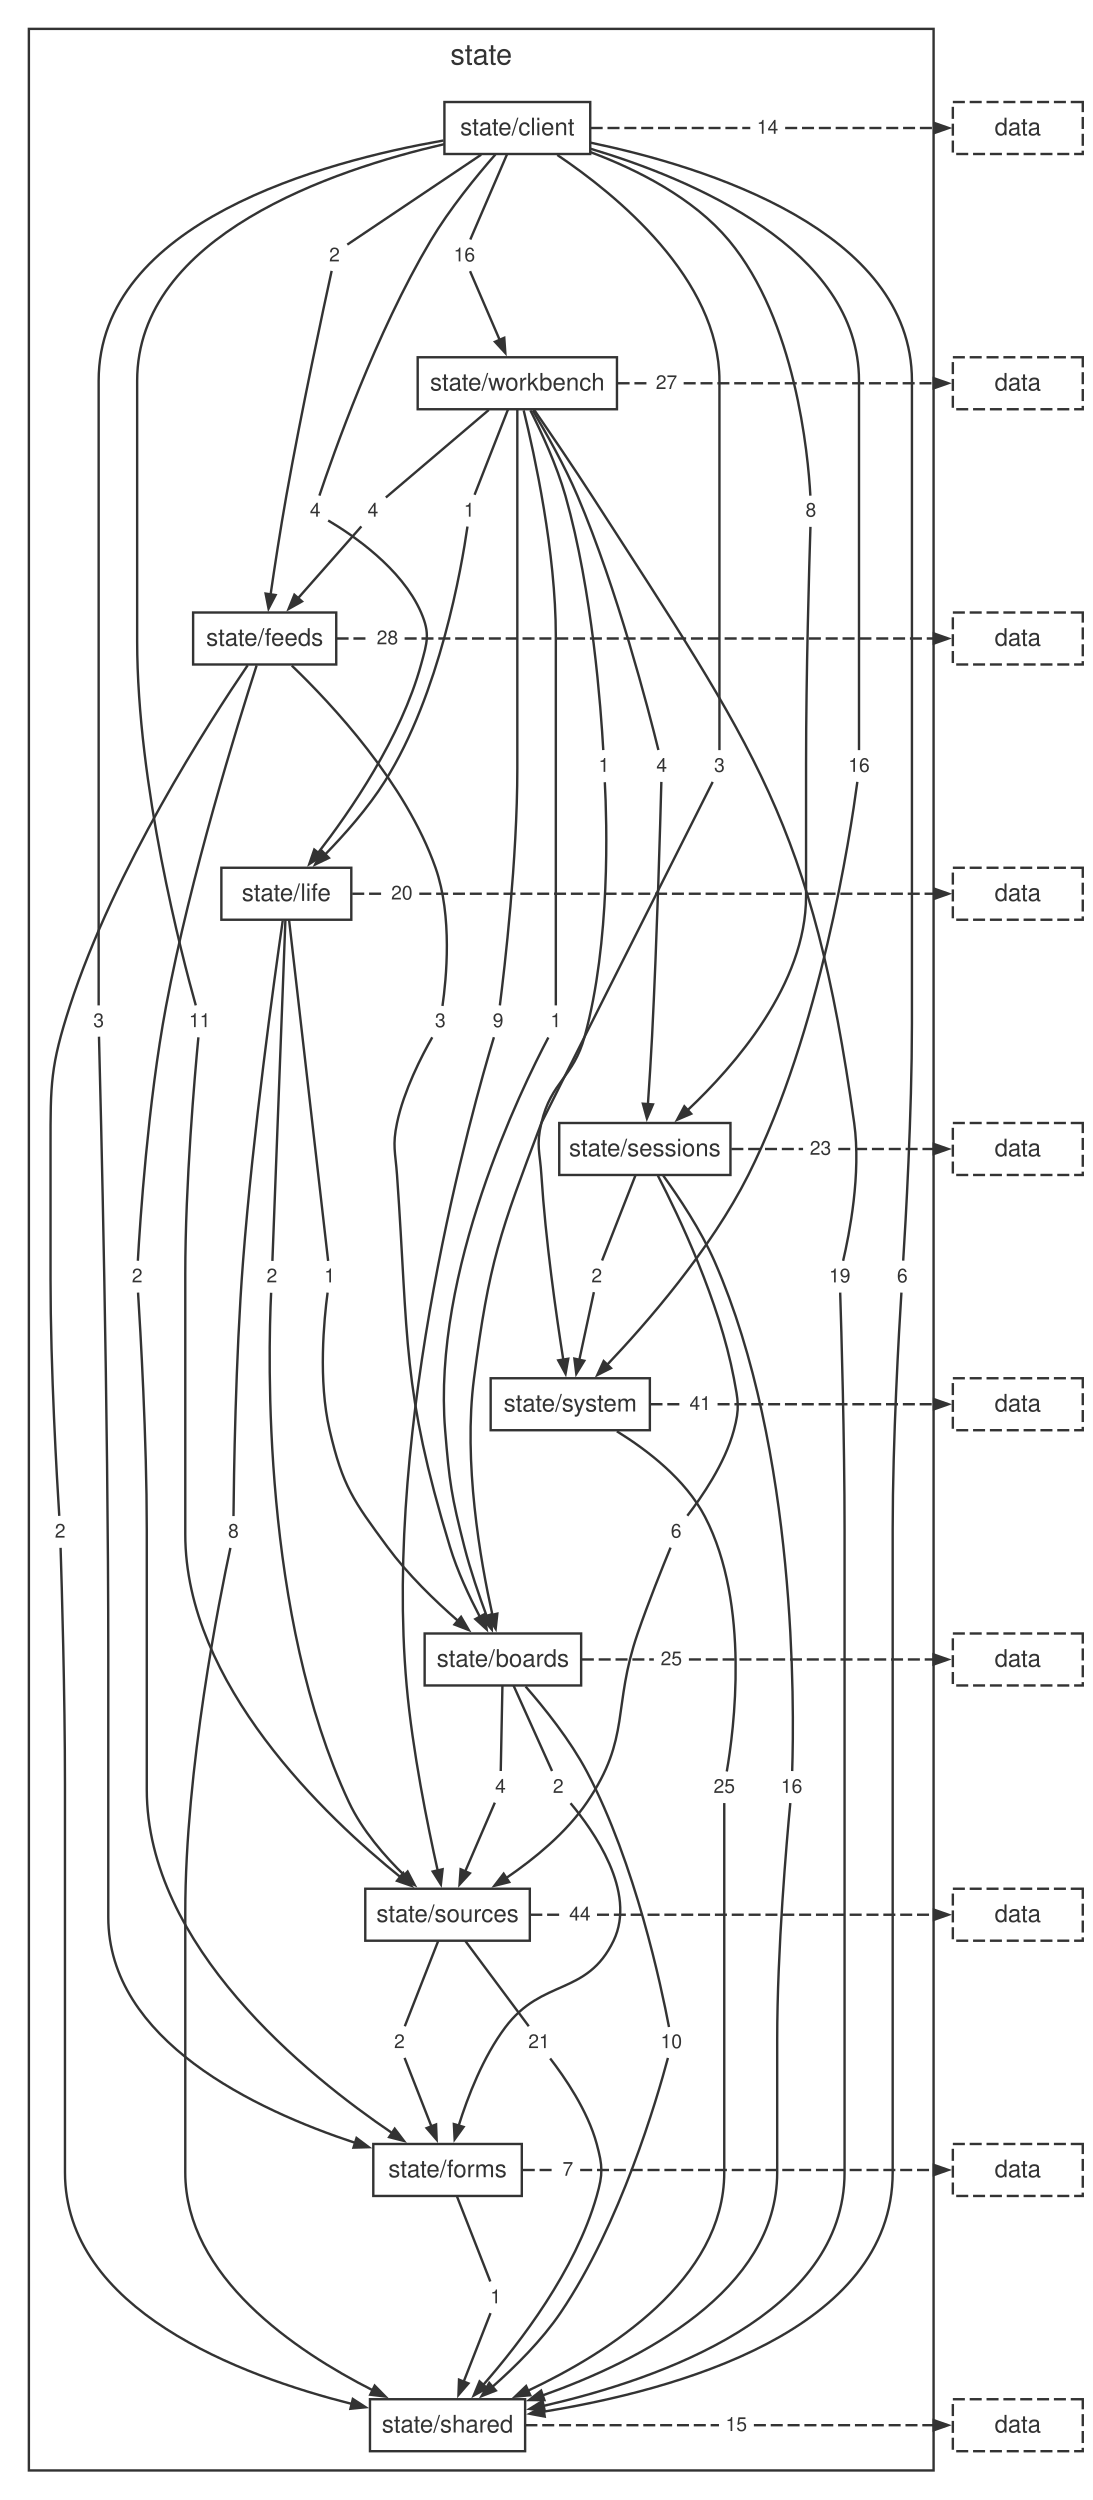
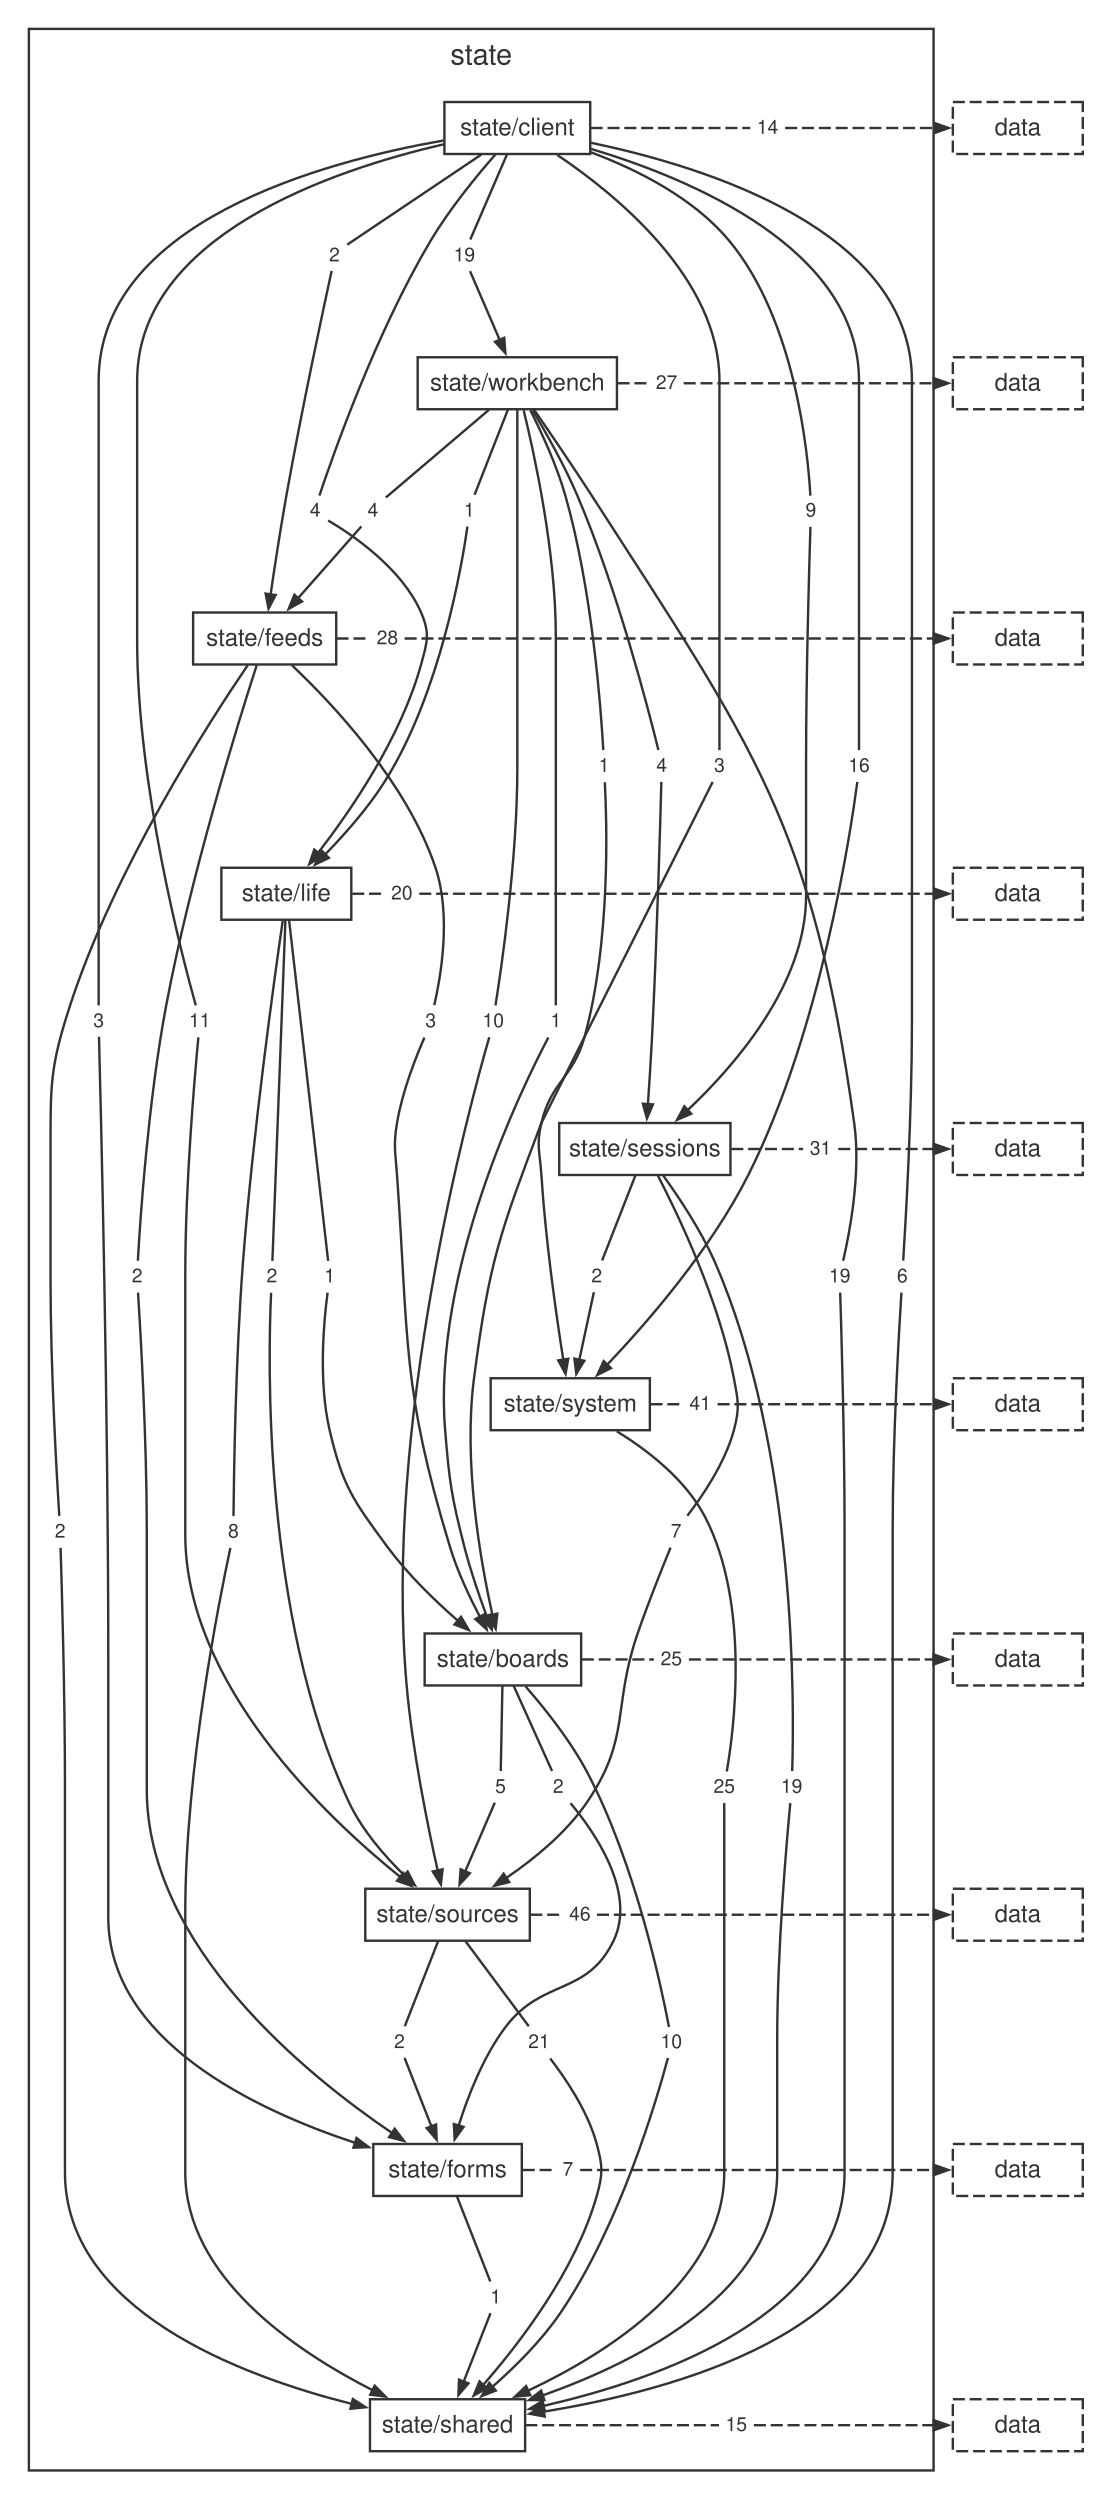
<svg xmlns="http://www.w3.org/2000/svg" width="454pt" height="1039pt" viewBox="0.00 0.00 454.00 1039.00">
  <style>svg { color: #333333; } @media (prefers-color-scheme: dark) { svg { color: #cccccc; background: #1e1e1e; } }</style>
  <g id="graph0" class="graph" transform="scale(1 1) rotate(0) translate(4 1034.72)">
    <g id="clust1" class="cluster">
      <polygon fill="none" stroke="currentColor" points="8,-8 8,-1022.72 384,-1022.72 384,-8 8,-8" />
      <text fill="currentColor" xml:space="preserve" text-anchor="middle" x="196" y="-1007.92" font-family="Helvetica,Arial,sans-serif" font-size="12.00">state</text>
    </g>
    <g id="node1" class="node">
      <polygon fill="none" stroke="currentColor" points="241.3,-992.32 180.7,-992.32 180.7,-970.72 241.3,-970.72 241.3,-992.32" />
      <text fill="currentColor" xml:space="preserve" text-anchor="middle" x="211" y="-978.52" font-family="Helvetica,Arial,sans-serif" font-size="10.00">state/client</text>
    </g>
    <g id="node2" class="node">
      <polygon fill="none" stroke="currentColor" points="252.41,-886.24 169.59,-886.24 169.59,-864.64 252.41,-864.64 252.41,-886.24" />
      <text fill="currentColor" xml:space="preserve" text-anchor="middle" x="211" y="-872.44" font-family="Helvetica,Arial,sans-serif" font-size="10.00">state/workbench</text>
    </g>
    <g id="node11" class="node">
      <polygon fill="none" stroke="none" points="299.88,-722.56 290.12,-722.56 290.12,-710.08 299.88,-710.08 299.88,-722.56" />
      <text fill="currentColor" xml:space="preserve" text-anchor="middle" x="295" y="-713.92" font-family="Helvetica,Arial,sans-serif" font-size="8.00">3</text>
    </g>
    <g id="edge10" class="edge">
      <path fill="none" stroke="currentColor" d="M227.6,-970.32C252.08,-953.86 295,-918.93 295,-876.44 295,-876.44 295,-876.44 295,-821.4 295,-783.82 295,-738.6 295,-722.96" />
    </g>
    <g id="node12" class="node">
      <polygon fill="none" stroke="none" points="139.88,-934.72 130.12,-934.72 130.12,-922.24 139.88,-922.24 139.88,-934.72" />
      <text fill="currentColor" xml:space="preserve" text-anchor="middle" x="135" y="-926.08" font-family="Helvetica,Arial,sans-serif" font-size="8.00">2</text>
    </g>
    <g id="edge12" class="edge">
      <path fill="none" stroke="currentColor" d="M195.98,-970.44C178.85,-958.93 151.74,-940.72 140.33,-933.06" />
    </g>
    <g id="node13" class="node">
      <polygon fill="none" stroke="none" points="41.88,-616.48 32.12,-616.48 32.12,-604 41.88,-604 41.88,-616.48" />
      <text fill="currentColor" xml:space="preserve" text-anchor="middle" x="37" y="-607.84" font-family="Helvetica,Arial,sans-serif" font-size="8.00">3</text>
    </g>
    <g id="edge14" class="edge">
      <path fill="none" stroke="currentColor" d="M180.29,-976.33C130.34,-967.59 37,-942.44 37,-876.44 37,-876.44 37,-876.44 37,-715.32 37,-677.74 37,-632.52 37,-616.88" />
    </g>
    <g id="node14" class="node">
      <polygon fill="none" stroke="none" points="131.88,-828.64 122.12,-828.64 122.12,-816.16 131.88,-816.16 131.88,-828.64" />
      <text fill="currentColor" xml:space="preserve" text-anchor="middle" x="127" y="-820" font-family="Helvetica,Arial,sans-serif" font-size="8.00">4</text>
    </g>
    <g id="edge16" class="edge">
      <path fill="none" stroke="currentColor" d="M201.89,-970.53C194.08,-961.6 182.86,-947.93 175,-934.72 152.19,-896.37 134.24,-845.2 128.74,-828.74" />
    </g>
    <g id="node15" class="node">
      <polygon fill="none" stroke="none" points="337.88,-828.64 328.12,-828.64 328.12,-816.16 337.88,-816.16 337.88,-828.64" />
-       <text fill="currentColor" xml:space="preserve" text-anchor="middle" x="333" y="-820" font-family="Helvetica,Arial,sans-serif" font-size="8.00">8</text>
+       <text fill="currentColor" xml:space="preserve" text-anchor="middle" x="333" y="-820" font-family="Helvetica,Arial,sans-serif" font-size="8.00">9</text>
    </g>
    <g id="edge18" class="edge">
      <path fill="none" stroke="currentColor" d="M241.43,-971.48C260.47,-964.36 284.13,-952.6 299,-934.72 326.65,-901.47 331.83,-846.02 332.79,-828.72" />
    </g>
    <g id="node16" class="node">
      <polygon fill="none" stroke="none" points="375.88,-510.4 366.12,-510.4 366.12,-497.92 375.88,-497.92 375.88,-510.4" />
      <text fill="currentColor" xml:space="preserve" text-anchor="middle" x="371" y="-501.76" font-family="Helvetica,Arial,sans-serif" font-size="8.00">6</text>
    </g>
    <g id="edge20" class="edge">
      <path fill="none" stroke="currentColor" d="M241.46,-975.42C288.89,-965.54 375,-938.99 375,-876.44 375,-876.44 375,-876.44 375,-609.24 375,-571.63 372.36,-526.43 371.37,-510.8" />
    </g>
    <g id="node17" class="node">
      <polygon fill="none" stroke="none" points="85.88,-616.48 72.12,-616.48 72.12,-604 85.88,-604 85.88,-616.48" />
      <text fill="currentColor" xml:space="preserve" text-anchor="middle" x="79" y="-607.84" font-family="Helvetica,Arial,sans-serif" font-size="8.00">11</text>
    </g>
    <g id="edge22" class="edge">
      <path fill="none" stroke="currentColor" d="M180.54,-974.79C134.62,-964.2 53,-936.88 53,-876.44 53,-876.44 53,-876.44 53,-768.36 53,-708.36 71.68,-637.19 77.37,-616.89" />
    </g>
    <g id="node18" class="node">
      <polygon fill="none" stroke="none" points="359.88,-722.56 346.12,-722.56 346.12,-710.08 359.88,-710.08 359.88,-722.56" />
      <text fill="currentColor" xml:space="preserve" text-anchor="middle" x="353" y="-713.92" font-family="Helvetica,Arial,sans-serif" font-size="8.00">16</text>
    </g>
    <g id="edge24" class="edge">
      <path fill="none" stroke="currentColor" d="M241.46,-972.89C283.19,-960.4 353,-931.31 353,-876.44 353,-876.44 353,-876.44 353,-821.4 353,-783.82 353,-738.6 353,-722.96" />
    </g>
    <g id="node19" class="node">
      <polygon fill="none" stroke="none" points="195.88,-934.72 182.12,-934.72 182.12,-922.24 195.88,-922.24 195.88,-934.72" />
-       <text fill="currentColor" xml:space="preserve" text-anchor="middle" x="189" y="-926.08" font-family="Helvetica,Arial,sans-serif" font-size="8.00">16</text>
+       <text fill="currentColor" xml:space="preserve" text-anchor="middle" x="189" y="-926.08" font-family="Helvetica,Arial,sans-serif" font-size="8.00">19</text>
    </g>
    <g id="edge26" class="edge">
      <path fill="none" stroke="currentColor" d="M206.76,-970.68C202.21,-960.13 195.16,-943.76 191.45,-935.17" />
    </g>
    <g id="node20" class="node">
      <polygon fill="none" stroke="none" points="321.88,-987.76 308.12,-987.76 308.12,-975.28 321.88,-975.28 321.88,-987.76" />
      <text fill="currentColor" xml:space="preserve" text-anchor="middle" x="315" y="-979.12" font-family="Helvetica,Arial,sans-serif" font-size="8.00">14</text>
    </g>
    <g id="edge28" class="edge">
      <path fill="none" stroke="currentColor" stroke-dasharray="5,2" d="M241.47,-981.52C263.59,-981.52 285.7,-981.52 307.82,-981.52" />
    </g>
    <g id="node3" class="node">
      <polygon fill="none" stroke="currentColor" points="135.74,-780.16 76.26,-780.16 76.26,-758.56 135.74,-758.56 135.74,-780.16" />
      <text fill="currentColor" xml:space="preserve" text-anchor="middle" x="106" y="-766.36" font-family="Helvetica,Arial,sans-serif" font-size="10.00">state/feeds</text>
    </g>
    <g id="node21" class="node">
      <polygon fill="none" stroke="none" points="231.88,-616.48 222.12,-616.48 222.12,-604 231.88,-604 231.88,-616.48" />
      <text fill="currentColor" xml:space="preserve" text-anchor="middle" x="227" y="-607.84" font-family="Helvetica,Arial,sans-serif" font-size="8.00">1</text>
    </g>
    <g id="edge30" class="edge">
      <path fill="none" stroke="currentColor" d="M213.64,-864.18C218.19,-845.6 227,-805.1 227,-770.36 227,-770.36 227,-770.36 227,-715.32 227,-677.74 227,-632.52 227,-616.88" />
    </g>
    <g id="node22" class="node">
      <polygon fill="none" stroke="none" points="155.88,-828.64 146.12,-828.64 146.12,-816.16 155.88,-816.16 155.88,-828.64" />
      <text fill="currentColor" xml:space="preserve" text-anchor="middle" x="151" y="-820" font-family="Helvetica,Arial,sans-serif" font-size="8.00">4</text>
    </g>
    <g id="edge32" class="edge">
      <path fill="none" stroke="currentColor" d="M199.15,-864.36C186.17,-853.32 165.93,-836.1 156.36,-827.96" />
    </g>
    <g id="node23" class="node">
      <polygon fill="none" stroke="none" points="195.88,-828.64 186.12,-828.64 186.12,-816.16 195.88,-816.16 195.88,-828.64" />
      <text fill="currentColor" xml:space="preserve" text-anchor="middle" x="191" y="-820" font-family="Helvetica,Arial,sans-serif" font-size="8.00">1</text>
    </g>
    <g id="edge34" class="edge">
      <path fill="none" stroke="currentColor" d="M207.14,-864.6C203.01,-854.05 196.6,-837.68 193.23,-829.09" />
    </g>
    <g id="node24" class="node">
      <polygon fill="none" stroke="none" points="275.88,-722.56 266.12,-722.56 266.12,-710.08 275.88,-710.08 275.88,-722.56" />
      <text fill="currentColor" xml:space="preserve" text-anchor="middle" x="271" y="-713.92" font-family="Helvetica,Arial,sans-serif" font-size="8.00">4</text>
    </g>
    <g id="edge36" class="edge">
      <path fill="none" stroke="currentColor" d="M217.36,-864.18C222.81,-855.08 230.61,-841.31 236,-828.64 252.65,-789.49 265.54,-739.66 269.63,-723.02" />
    </g>
    <g id="node25" class="node">
      <polygon fill="none" stroke="none" points="351.88,-510.4 338.12,-510.4 338.12,-497.92 351.88,-497.92 351.88,-510.4" />
      <text fill="currentColor" xml:space="preserve" text-anchor="middle" x="345" y="-501.76" font-family="Helvetica,Arial,sans-serif" font-size="8.00">19</text>
    </g>
    <g id="edge38" class="edge">
      <path fill="none" stroke="currentColor" d="M218.03,-864.34C224.4,-855.12 233.99,-841.07 242,-828.64 310.01,-723.09 333.64,-692.36 351,-568 353.94,-546.94 348.98,-521.71 346.4,-510.73" />
    </g>
    <g id="node26" class="node">
-       <polygon fill="none" stroke="none" points="207.88,-616.48 198.12,-616.48 198.12,-604 207.88,-604 207.88,-616.48" />
-       <text fill="currentColor" xml:space="preserve" text-anchor="middle" x="203" y="-607.84" font-family="Helvetica,Arial,sans-serif" font-size="8.00">9</text>
+       <polygon fill="none" stroke="none" points="207.88,-616.48 194.12,-616.48 194.12,-604 207.88,-604 207.88,-616.48" />
+       <text fill="currentColor" xml:space="preserve" text-anchor="middle" x="201" y="-607.84" font-family="Helvetica,Arial,sans-serif" font-size="8.00">10</text>
    </g>
    <g id="edge40" class="edge">
-       <path fill="none" stroke="currentColor" d="M211,-864.39C211,-845.82 211,-804.87 211,-770.36 211,-770.36 211,-770.36 211,-715.32 211,-677.62 205.72,-632.48 203.74,-616.87" />
+       <path fill="none" stroke="currentColor" d="M211,-864.39C211,-845.82 211,-804.87 211,-770.36 211,-770.36 211,-770.36 211,-715.32 211,-677.56 204.4,-632.45 201.92,-616.86" />
    </g>
    <g id="node27" class="node">
      <polygon fill="none" stroke="none" points="251.88,-722.56 242.12,-722.56 242.12,-710.08 251.88,-710.08 251.88,-722.56" />
      <text fill="currentColor" xml:space="preserve" text-anchor="middle" x="247" y="-713.92" font-family="Helvetica,Arial,sans-serif" font-size="8.00">1</text>
    </g>
    <g id="edge42" class="edge">
      <path fill="none" stroke="currentColor" d="M216.43,-864.19C221.02,-855.09 227.39,-841.32 231,-828.64 242.22,-789.2 245.8,-739.56 246.72,-722.99" />
    </g>
    <g id="node28" class="node">
      <polygon fill="none" stroke="none" points="279.88,-881.68 266.12,-881.68 266.12,-869.2 279.88,-869.2 279.88,-881.68" />
      <text fill="currentColor" xml:space="preserve" text-anchor="middle" x="273" y="-873.04" font-family="Helvetica,Arial,sans-serif" font-size="8.00">27</text>
    </g>
    <g id="edge44" class="edge">
      <path fill="none" stroke="currentColor" stroke-dasharray="5,2" d="M252.66,-875.44C257,-875.44 261.34,-875.44 265.69,-875.44" />
    </g>
    <g id="node4" class="node">
      <polygon fill="none" stroke="currentColor" points="142,-674.08 88,-674.08 88,-652.48 142,-652.48 142,-674.08" />
      <text fill="currentColor" xml:space="preserve" text-anchor="middle" x="115" y="-660.28" font-family="Helvetica,Arial,sans-serif" font-size="10.00">state/life</text>
    </g>
    <g id="node29" class="node">
-       <polygon fill="none" stroke="none" points="183.88,-616.48 174.12,-616.48 174.12,-604 183.88,-604 183.88,-616.48" />
-       <text fill="currentColor" xml:space="preserve" text-anchor="middle" x="179" y="-607.84" font-family="Helvetica,Arial,sans-serif" font-size="8.00">3</text>
+       <polygon fill="none" stroke="none" points="179.88,-616.48 170.12,-616.48 170.12,-604 179.88,-604 179.88,-616.48" />
+       <text fill="currentColor" xml:space="preserve" text-anchor="middle" x="175" y="-607.84" font-family="Helvetica,Arial,sans-serif" font-size="8.00">3</text>
    </g>
    <g id="edge46" class="edge">
-       <path fill="none" stroke="currentColor" d="M117.26,-758.1C133.95,-742.07 164.61,-709.25 177,-674.08 184.11,-653.9 181.5,-627.79 179.89,-616.65" />
+       <path fill="none" stroke="currentColor" d="M117.4,-758.15C134.28,-742.18 165.17,-709.45 177,-674.08 183.72,-654 179.1,-628.26 176.48,-616.98" />
    </g>
    <g id="node30" class="node">
      <polygon fill="none" stroke="none" points="57.88,-510.4 48.12,-510.4 48.12,-497.92 57.88,-497.92 57.88,-510.4" />
      <text fill="currentColor" xml:space="preserve" text-anchor="middle" x="53" y="-501.76" font-family="Helvetica,Arial,sans-serif" font-size="8.00">2</text>
    </g>
    <g id="edge48" class="edge">
      <path fill="none" stroke="currentColor" d="M102.66,-758.18C94.82,-733.92 75.18,-670.7 65,-616.48 57.47,-576.36 54.22,-527.15 53.29,-510.76" />
    </g>
    <g id="node31" class="node">
      <polygon fill="none" stroke="none" points="25.88,-404.32 16.12,-404.32 16.12,-391.84 25.88,-391.84 25.88,-404.32" />
      <text fill="currentColor" xml:space="preserve" text-anchor="middle" x="21" y="-395.68" font-family="Helvetica,Arial,sans-serif" font-size="8.00">2</text>
    </g>
    <g id="edge50" class="edge">
      <path fill="none" stroke="currentColor" d="M98.95,-758.25C82.89,-734.66 43.51,-673.62 25,-616.48 16.95,-591.61 17,-584.35 17,-558.2 17,-558.2 17,-558.2 17,-503.16 17,-465.55 19.64,-420.35 20.63,-404.72" />
    </g>
    <g id="node32" class="node">
      <polygon fill="none" stroke="none" points="163.88,-775.6 150.12,-775.6 150.12,-763.12 163.88,-763.12 163.88,-775.6" />
      <text fill="currentColor" xml:space="preserve" text-anchor="middle" x="157" y="-766.96" font-family="Helvetica,Arial,sans-serif" font-size="8.00">28</text>
    </g>
    <g id="edge52" class="edge">
      <path fill="none" stroke="currentColor" stroke-dasharray="5,2" d="M135.88,-769.36C140.5,-769.36 145.12,-769.36 149.74,-769.36" />
    </g>
    <g id="node5" class="node">
      <polygon fill="none" stroke="currentColor" points="299.58,-568 228.42,-568 228.42,-546.4 299.58,-546.4 299.58,-568" />
      <text fill="currentColor" xml:space="preserve" text-anchor="middle" x="264" y="-554.2" font-family="Helvetica,Arial,sans-serif" font-size="10.00">state/sessions</text>
    </g>
    <g id="node33" class="node">
      <polygon fill="none" stroke="none" points="137.88,-510.4 128.12,-510.4 128.12,-497.92 137.88,-497.92 137.88,-510.4" />
      <text fill="currentColor" xml:space="preserve" text-anchor="middle" x="133" y="-501.76" font-family="Helvetica,Arial,sans-serif" font-size="8.00">1</text>
    </g>
    <g id="edge54" class="edge">
      <path fill="none" stroke="currentColor" d="M116.13,-652.45C119.54,-622.62 129.72,-533.76 132.37,-510.69" />
    </g>
    <g id="node34" class="node">
      <polygon fill="none" stroke="none" points="97.88,-404.32 88.12,-404.32 88.12,-391.84 97.88,-391.84 97.88,-404.32" />
      <text fill="currentColor" xml:space="preserve" text-anchor="middle" x="93" y="-395.68" font-family="Helvetica,Arial,sans-serif" font-size="8.00">8</text>
    </g>
    <g id="edge56" class="edge">
      <path fill="none" stroke="currentColor" d="M113.49,-652C109.95,-627.52 101.12,-563.88 97,-510.4 93.88,-469.91 93.19,-420.94 93.04,-404.65" />
    </g>
    <g id="node35" class="node">
      <polygon fill="none" stroke="none" points="113.88,-510.4 104.12,-510.4 104.12,-497.92 113.88,-497.92 113.88,-510.4" />
      <text fill="currentColor" xml:space="preserve" text-anchor="middle" x="109" y="-501.76" font-family="Helvetica,Arial,sans-serif" font-size="8.00">2</text>
    </g>
    <g id="edge58" class="edge">
      <path fill="none" stroke="currentColor" d="M114.62,-652.45C113.49,-622.62 110.09,-533.76 109.21,-510.69" />
    </g>
    <g id="node36" class="node">
      <polygon fill="none" stroke="none" points="169.88,-669.52 156.12,-669.52 156.12,-657.04 169.88,-657.04 169.88,-669.52" />
      <text fill="currentColor" xml:space="preserve" text-anchor="middle" x="163" y="-660.88" font-family="Helvetica,Arial,sans-serif" font-size="8.00">20</text>
    </g>
    <g id="edge60" class="edge">
      <path fill="none" stroke="currentColor" stroke-dasharray="5,2" d="M142.38,-663.28C146.89,-663.28 151.4,-663.28 155.91,-663.28" />
    </g>
    <g id="node6" class="node">
      <polygon fill="none" stroke="currentColor" points="266.08,-461.92 199.92,-461.92 199.92,-440.32 266.08,-440.32 266.08,-461.92" />
      <text fill="currentColor" xml:space="preserve" text-anchor="middle" x="233" y="-448.12" font-family="Helvetica,Arial,sans-serif" font-size="10.00">state/system</text>
    </g>
    <g id="node37" class="node">
      <polygon fill="none" stroke="none" points="331.88,-298.24 318.12,-298.24 318.12,-285.76 331.88,-285.76 331.88,-298.24" />
-       <text fill="currentColor" xml:space="preserve" text-anchor="middle" x="325" y="-289.6" font-family="Helvetica,Arial,sans-serif" font-size="8.00">16</text>
+       <text fill="currentColor" xml:space="preserve" text-anchor="middle" x="325" y="-289.6" font-family="Helvetica,Arial,sans-serif" font-size="8.00">19</text>
    </g>
    <g id="edge62" class="edge">
      <path fill="none" stroke="currentColor" d="M271.63,-546.15C278.11,-537.19 287.26,-523.5 293,-510.4 327.32,-432.14 326.08,-324.39 325.23,-298.67" />
    </g>
    <g id="node38" class="node">
      <polygon fill="none" stroke="none" points="281.88,-404.32 272.12,-404.32 272.12,-391.84 281.88,-391.84 281.88,-404.32" />
-       <text fill="currentColor" xml:space="preserve" text-anchor="middle" x="277" y="-395.68" font-family="Helvetica,Arial,sans-serif" font-size="8.00">6</text>
+       <text fill="currentColor" xml:space="preserve" text-anchor="middle" x="277" y="-395.68" font-family="Helvetica,Arial,sans-serif" font-size="8.00">7</text>
    </g>
    <g id="edge64" class="edge">
      <path fill="none" stroke="currentColor" d="M269.42,-546.12C278.14,-529.26 294.92,-494.06 301,-461.92 302.78,-452.49 303.5,-449.59 301,-440.32 297.25,-426.4 287.51,-412.35 281.65,-404.78" />
    </g>
    <g id="node39" class="node">
      <polygon fill="none" stroke="none" points="248.88,-510.4 239.12,-510.4 239.12,-497.92 248.88,-497.92 248.88,-510.4" />
      <text fill="currentColor" xml:space="preserve" text-anchor="middle" x="244" y="-501.76" font-family="Helvetica,Arial,sans-serif" font-size="8.00">2</text>
    </g>
    <g id="edge66" class="edge">
      <path fill="none" stroke="currentColor" d="M260.14,-546.36C256.01,-535.81 249.6,-519.44 246.23,-510.85" />
    </g>
    <g id="node40" class="node">
      <polygon fill="none" stroke="none" points="343.88,-563.44 330.12,-563.44 330.12,-550.96 343.88,-550.96 343.88,-563.44" />
-       <text fill="currentColor" xml:space="preserve" text-anchor="middle" x="337" y="-554.8" font-family="Helvetica,Arial,sans-serif" font-size="8.00">23</text>
+       <text fill="currentColor" xml:space="preserve" text-anchor="middle" x="337" y="-554.8" font-family="Helvetica,Arial,sans-serif" font-size="8.00">31</text>
    </g>
    <g id="edge68" class="edge">
      <path fill="none" stroke="currentColor" stroke-dasharray="5,2" d="M299.93,-557.2C309.87,-557.2 319.82,-557.2 329.76,-557.2" />
    </g>
    <g id="node7" class="node">
      <polygon fill="none" stroke="currentColor" points="237.52,-355.84 172.48,-355.84 172.48,-334.24 237.52,-334.24 237.52,-355.84" />
      <text fill="currentColor" xml:space="preserve" text-anchor="middle" x="205" y="-342.04" font-family="Helvetica,Arial,sans-serif" font-size="10.00">state/boards</text>
    </g>
    <g id="node41" class="node">
      <polygon fill="none" stroke="none" points="303.88,-298.24 290.12,-298.24 290.12,-285.76 303.88,-285.76 303.88,-298.24" />
      <text fill="currentColor" xml:space="preserve" text-anchor="middle" x="297" y="-289.6" font-family="Helvetica,Arial,sans-serif" font-size="8.00">25</text>
    </g>
    <g id="edge70" class="edge">
      <path fill="none" stroke="currentColor" d="M252.36,-439.88C265.14,-431.99 280.96,-419.82 289,-404.32 307.91,-367.86 300.99,-315.44 298.05,-298.5" />
    </g>
    <g id="node42" class="node">
      <polygon fill="none" stroke="none" points="293.88,-457.36 280.12,-457.36 280.12,-444.88 293.88,-444.88 293.88,-457.36" />
      <text fill="currentColor" xml:space="preserve" text-anchor="middle" x="287" y="-448.72" font-family="Helvetica,Arial,sans-serif" font-size="8.00">41</text>
    </g>
    <g id="edge72" class="edge">
      <path fill="none" stroke="currentColor" stroke-dasharray="5,2" d="M266.33,-451.12C270.85,-451.12 275.37,-451.12 279.89,-451.12" />
    </g>
    <g id="node8" class="node">
      <polygon fill="none" stroke="currentColor" points="216.19,-249.76 147.81,-249.76 147.81,-228.16 216.19,-228.16 216.19,-249.76" />
      <text fill="currentColor" xml:space="preserve" text-anchor="middle" x="182" y="-235.96" font-family="Helvetica,Arial,sans-serif" font-size="10.00">state/sources</text>
    </g>
    <g id="node43" class="node">
      <polygon fill="none" stroke="none" points="232.88,-298.24 223.12,-298.24 223.12,-285.76 232.88,-285.76 232.88,-298.24" />
      <text fill="currentColor" xml:space="preserve" text-anchor="middle" x="228" y="-289.6" font-family="Helvetica,Arial,sans-serif" font-size="8.00">2</text>
    </g>
    <g id="edge74" class="edge">
      <path fill="none" stroke="currentColor" d="M209.43,-334.2C214.19,-323.65 221.57,-307.28 225.43,-298.69" />
    </g>
    <g id="node44" class="node">
      <polygon fill="none" stroke="none" points="281.88,-192.16 268.12,-192.16 268.12,-179.68 281.88,-179.68 281.88,-192.16" />
      <text fill="currentColor" xml:space="preserve" text-anchor="middle" x="275" y="-183.52" font-family="Helvetica,Arial,sans-serif" font-size="8.00">10</text>
    </g>
    <g id="edge76" class="edge">
      <path fill="none" stroke="currentColor" d="M214.43,-333.81C222.18,-324.96 232.99,-311.52 240,-298.24 260.05,-260.26 270.89,-208.84 274.03,-192.29" />
    </g>
    <g id="node45" class="node">
      <polygon fill="none" stroke="none" points="208.88,-298.24 199.12,-298.24 199.12,-285.76 208.88,-285.76 208.88,-298.24" />
-       <text fill="currentColor" xml:space="preserve" text-anchor="middle" x="204" y="-289.6" font-family="Helvetica,Arial,sans-serif" font-size="8.00">4</text>
+       <text fill="currentColor" xml:space="preserve" text-anchor="middle" x="204" y="-289.6" font-family="Helvetica,Arial,sans-serif" font-size="8.00">5</text>
    </g>
    <g id="edge78" class="edge">
      <path fill="none" stroke="currentColor" d="M204.81,-334.2C204.6,-323.65 204.28,-307.28 204.11,-298.69" />
    </g>
    <g id="node46" class="node">
      <polygon fill="none" stroke="none" points="281.88,-351.28 268.12,-351.28 268.12,-338.8 281.88,-338.8 281.88,-351.28" />
      <text fill="currentColor" xml:space="preserve" text-anchor="middle" x="275" y="-342.64" font-family="Helvetica,Arial,sans-serif" font-size="8.00">25</text>
    </g>
    <g id="edge80" class="edge">
      <path fill="none" stroke="currentColor" stroke-dasharray="5,2" d="M237.81,-345.04C247.79,-345.04 257.76,-345.04 267.74,-345.04" />
    </g>
    <g id="node9" class="node">
      <polygon fill="none" stroke="currentColor" points="212.86,-143.68 151.14,-143.68 151.14,-122.08 212.86,-122.08 212.86,-143.68" />
      <text fill="currentColor" xml:space="preserve" text-anchor="middle" x="182" y="-129.88" font-family="Helvetica,Arial,sans-serif" font-size="10.00">state/forms</text>
    </g>
    <g id="node47" class="node">
      <polygon fill="none" stroke="none" points="166.88,-192.16 157.12,-192.16 157.12,-179.68 166.88,-179.68 166.88,-192.16" />
      <text fill="currentColor" xml:space="preserve" text-anchor="middle" x="162" y="-183.52" font-family="Helvetica,Arial,sans-serif" font-size="8.00">2</text>
    </g>
    <g id="edge82" class="edge">
      <path fill="none" stroke="currentColor" d="M178.14,-228.12C174.01,-217.57 167.6,-201.2 164.23,-192.61" />
    </g>
    <g id="node48" class="node">
      <polygon fill="none" stroke="none" points="226.88,-192.16 213.12,-192.16 213.12,-179.68 226.88,-179.68 226.88,-192.16" />
      <text fill="currentColor" xml:space="preserve" text-anchor="middle" x="220" y="-183.52" font-family="Helvetica,Arial,sans-serif" font-size="8.00">21</text>
    </g>
    <g id="edge84" class="edge">
      <path fill="none" stroke="currentColor" d="M189.33,-228.12C197.18,-217.57 209.37,-201.2 215.76,-192.61" />
    </g>
    <g id="node49" class="node">
      <polygon fill="none" stroke="none" points="243.88,-245.2 230.12,-245.2 230.12,-232.72 243.88,-232.72 243.88,-245.2" />
-       <text fill="currentColor" xml:space="preserve" text-anchor="middle" x="237" y="-236.56" font-family="Helvetica,Arial,sans-serif" font-size="8.00">44</text>
+       <text fill="currentColor" xml:space="preserve" text-anchor="middle" x="237" y="-236.56" font-family="Helvetica,Arial,sans-serif" font-size="8.00">46</text>
    </g>
    <g id="edge86" class="edge">
      <path fill="none" stroke="currentColor" stroke-dasharray="5,2" d="M216.38,-238.96C220.89,-238.96 225.4,-238.96 229.91,-238.96" />
    </g>
    <g id="node10" class="node">
      <polygon fill="none" stroke="currentColor" points="214.24,-37.6 149.76,-37.6 149.76,-16 214.24,-16 214.24,-37.6" />
      <text fill="currentColor" xml:space="preserve" text-anchor="middle" x="182" y="-23.8" font-family="Helvetica,Arial,sans-serif" font-size="10.00">state/shared</text>
    </g>
    <g id="node50" class="node">
      <polygon fill="none" stroke="none" points="206.88,-86.08 197.12,-86.08 197.12,-73.6 206.88,-73.6 206.88,-86.08" />
      <text fill="currentColor" xml:space="preserve" text-anchor="middle" x="202" y="-77.44" font-family="Helvetica,Arial,sans-serif" font-size="8.00">1</text>
    </g>
    <g id="edge88" class="edge">
      <path fill="none" stroke="currentColor" d="M185.86,-122.04C189.99,-111.49 196.4,-95.12 199.77,-86.53" />
    </g>
    <g id="node51" class="node">
      <polygon fill="none" stroke="none" points="236.88,-139.12 227.12,-139.12 227.12,-126.64 236.88,-126.64 236.88,-139.12" />
      <text fill="currentColor" xml:space="preserve" text-anchor="middle" x="232" y="-130.48" font-family="Helvetica,Arial,sans-serif" font-size="8.00">7</text>
    </g>
    <g id="edge90" class="edge">
      <path fill="none" stroke="currentColor" stroke-dasharray="5,2" d="M213.25,-132.88C217.74,-132.88 222.23,-132.88 226.73,-132.88" />
    </g>
    <g id="node52" class="node">
      <polygon fill="none" stroke="none" points="308.88,-33.04 295.12,-33.04 295.12,-20.56 308.88,-20.56 308.88,-33.04" />
      <text fill="currentColor" xml:space="preserve" text-anchor="middle" x="302" y="-24.4" font-family="Helvetica,Arial,sans-serif" font-size="8.00">15</text>
    </g>
    <g id="edge92" class="edge">
      <path fill="none" stroke="currentColor" stroke-dasharray="5,2" d="M214.34,-26.8C241.17,-26.8 267.99,-26.8 294.81,-26.8" />
    </g>
    <g id="edge11" class="edge">
      <path fill="none" stroke="currentColor" d="M292.2,-709.76C278.76,-683.04 221.36,-568.95 221,-568 203.74,-522.4 199.27,-510.28 193,-461.92 188.48,-427.11 195.6,-386.25 200.66,-363.53" />
      <polygon fill="currentColor" stroke="currentColor" points="202.69,-364.09 202,-357.77 198.6,-363.14 202.69,-364.09" />
    </g>
    <g id="edge13" class="edge">
      <path fill="none" stroke="currentColor" d="M133.83,-922.14C130.6,-907.33 121.39,-864.49 115,-828.64 112.55,-814.88 110.15,-799.23 108.45,-787.61" />
      <polygon fill="currentColor" stroke="currentColor" points="110.54,-787.42 107.61,-781.78 106.39,-788.02 110.54,-787.42" />
    </g>
    <g id="edge15" class="edge">
      <path fill="none" stroke="currentColor" d="M37.14,-603.87C37.85,-576.49 41,-449.78 41,-346.04 41,-346.04 41,-346.04 41,-237.96 41,-186.76 101.92,-157.9 143.67,-144.13" />
      <polygon fill="currentColor" stroke="currentColor" points="144.18,-146.17 149.27,-142.35 142.91,-142.17 144.18,-146.17" />
    </g>
    <g id="edge17" class="edge">
      <path fill="none" stroke="currentColor" d="M132.38,-818.41C142.25,-812.58 163.01,-798.6 171,-780.16 174.82,-771.35 173.54,-767.82 171,-758.56 162.67,-728.21 141.74,-697.74 127.97,-679.97" />
      <polygon fill="currentColor" stroke="currentColor" points="129.9,-679.03 124.54,-675.63 126.61,-681.64 129.9,-679.03" />
    </g>
    <g id="edge19" class="edge">
      <path fill="none" stroke="currentColor" d="M332.82,-815.76C332.32,-800.13 331,-754.91 331,-717.32 331,-717.32 331,-717.32 331,-662.28 331,-625.74 301.45,-591.83 281.6,-573.17" />
      <polygon fill="currentColor" stroke="currentColor" points="283.25,-571.84 277.41,-569.34 280.42,-574.94 283.25,-571.84" />
    </g>
    <g id="edge21" class="edge">
      <path fill="none" stroke="currentColor" d="M370.63,-497.52C369.64,-481.89 367,-436.69 367,-399.08 367,-399.08 367,-399.08 367,-131.88 367,-65.89 276.47,-41.29 222.07,-32.47" />
      <polygon fill="currentColor" stroke="currentColor" points="222.39,-30.39 216.14,-31.56 221.75,-34.54 222.39,-30.39" />
    </g>
    <g id="edge23" class="edge">
      <path fill="none" stroke="currentColor" d="M78.45,-603.61C76.96,-587.99 73,-542.81 73,-505.16 73,-505.16 73,-505.16 73,-397.08 73,-334.88 131.37,-279.58 162.68,-254.38" />
      <polygon fill="currentColor" stroke="currentColor" points="163.6,-256.34 167.01,-250.97 161,-253.04 163.6,-256.34" />
    </g>
    <g id="edge25" class="edge">
      <path fill="none" stroke="currentColor" d="M352.31,-709.78C349.42,-687.96 337.02,-606.15 307,-546.4 291.42,-515.4 264.74,-484.78 248.03,-467.2" />
      <polygon fill="currentColor" stroke="currentColor" points="249.91,-466.13 244.24,-463.27 246.89,-469.05 249.91,-466.13" />
    </g>
    <g id="edge27" class="edge">
      <path fill="none" stroke="currentColor" d="M191.35,-922.02C194.28,-915.23 199.41,-903.33 203.69,-893.39" />
      <polygon fill="currentColor" stroke="currentColor" points="205.57,-894.33 206.02,-887.99 201.72,-892.67 205.57,-894.33" />
    </g>
    <g id="node53" class="node">
      <polygon fill="none" stroke="currentColor" stroke-dasharray="5,2" points="446,-992.32 392,-992.32 392,-970.72 446,-970.72 446,-992.32" />
      <text fill="currentColor" xml:space="preserve" text-anchor="middle" x="419" y="-978.52" font-family="Helvetica,Arial,sans-serif" font-size="10.00">data</text>
    </g>
    <g id="edge29" class="edge">
      <path fill="none" stroke="currentColor" stroke-dasharray="5,2" d="M322.31,-981.52C343.03,-981.52 363.76,-981.52 384.48,-981.52" />
      <polygon fill="currentColor" stroke="currentColor" points="384.29,-983.62 390.29,-981.52 384.29,-979.42 384.29,-983.62" />
    </g>
    <g id="edge31" class="edge">
      <path fill="none" stroke="currentColor" d="M223.9,-603.54C212.75,-582.42 175.59,-506.36 181,-440.32 182.78,-418.55 183.6,-413 189,-391.84 191.48,-382.12 195.12,-371.53 198.3,-362.98" />
      <polygon fill="currentColor" stroke="currentColor" points="200.22,-363.84 200.39,-357.49 196.29,-362.34 200.22,-363.84" />
    </g>
    <g id="edge33" class="edge">
      <path fill="none" stroke="currentColor" d="M146.18,-815.94C139.91,-808.82 128.68,-796.08 119.68,-785.88" />
      <polygon fill="currentColor" stroke="currentColor" points="121.5,-784.77 115.96,-781.66 118.35,-787.54 121.5,-784.77" />
    </g>
    <g id="edge35" class="edge">
      <path fill="none" stroke="currentColor" d="M190.28,-815.89C187.85,-798.93 178.84,-746.45 156,-710.08 148.95,-698.85 139.09,-687.74 130.8,-679.27" />
      <polygon fill="currentColor" stroke="currentColor" points="132.69,-678.18 126.96,-675.43 129.72,-681.16 132.69,-678.18" />
    </g>
    <g id="edge37" class="edge">
      <path fill="none" stroke="currentColor" d="M270.86,-709.76C270.43,-693.48 269.06,-644.56 267,-604 266.53,-594.71 265.86,-584.37 265.28,-575.87" />
      <polygon fill="currentColor" stroke="currentColor" points="267.37,-575.73 264.86,-569.89 263.19,-576.02 267.37,-575.73" />
    </g>
    <g id="edge39" class="edge">
      <path fill="none" stroke="currentColor" d="M345.18,-497.52C345.68,-481.89 347,-436.67 347,-399.08 347,-399.08 347,-399.08 347,-131.88 347,-72.93 270.72,-46.02 221.89,-34.84" />
      <polygon fill="currentColor" stroke="currentColor" points="222.39,-32.8 216.08,-33.57 221.49,-36.91 222.39,-32.8" />
    </g>
    <g id="edge41" class="edge">
-       <path fill="none" stroke="currentColor" d="M201.27,-603.65C192.67,-575.15 155.25,-443.21 165,-334.24 167.42,-307.13 173.69,-276.16 177.9,-257.34" />
+       <path fill="none" stroke="currentColor" d="M199.34,-603.64C191.1,-575.13 155.26,-443.11 165,-334.24 167.42,-307.13 173.69,-276.16 177.9,-257.34" />
      <polygon fill="currentColor" stroke="currentColor" points="179.94,-257.86 179.23,-251.54 175.85,-256.92 179.94,-257.86" />
    </g>
    <g id="edge43" class="edge">
      <path fill="none" stroke="currentColor" d="M247.36,-709.63C248.25,-693.01 249.76,-643.24 239,-604 234.27,-586.75 225.11,-585.41 221,-568 218.79,-558.66 220.39,-555.98 221,-546.4 222.71,-519.46 227.13,-488.44 230.11,-469.56" />
      <polygon fill="currentColor" stroke="currentColor" points="232.16,-470.02 231.04,-463.76 228.01,-469.35 232.16,-470.02" />
    </g>
    <g id="node54" class="node">
      <polygon fill="none" stroke="currentColor" stroke-dasharray="5,2" points="446,-886.24 392,-886.24 392,-864.64 446,-864.64 446,-886.24" />
      <text fill="currentColor" xml:space="preserve" text-anchor="middle" x="419" y="-872.44" font-family="Helvetica,Arial,sans-serif" font-size="10.00">data</text>
    </g>
    <g id="edge45" class="edge">
      <path fill="none" stroke="currentColor" stroke-dasharray="5,2" d="M280.13,-875.44C314.82,-875.44 349.51,-875.44 384.2,-875.44" />
      <polygon fill="currentColor" stroke="currentColor" points="384.09,-877.54 390.09,-875.44 384.09,-873.34 384.09,-877.54" />
    </g>
    <g id="edge47" class="edge">
-       <path fill="none" stroke="currentColor" d="M175.65,-603.62C171.26,-595.9 163.81,-581.46 161,-568 159.04,-558.6 160.32,-555.98 161,-546.4 165.9,-477.19 162.85,-458.24 183,-391.84 186.04,-381.82 191,-371.24 195.43,-362.77" />
+       <path fill="none" stroke="currentColor" d="M172.39,-603.52C168.97,-595.7 163.17,-581.13 161,-568 159.44,-558.53 160.32,-555.98 161,-546.4 165.9,-477.19 162.85,-458.24 183,-391.84 186.04,-381.82 191,-371.24 195.43,-362.77" />
      <polygon fill="currentColor" stroke="currentColor" points="197.25,-363.83 198.26,-357.55 193.56,-361.83 197.25,-363.83" />
    </g>
    <g id="edge49" class="edge">
      <path fill="none" stroke="currentColor" d="M53.37,-497.52C54.36,-481.89 57,-436.69 57,-399.08 57,-399.08 57,-399.08 57,-291 57,-226.09 123.15,-172.47 159.2,-148.07" />
      <polygon fill="currentColor" stroke="currentColor" points="160.04,-150.03 163.88,-144.96 157.72,-146.53 160.04,-150.03" />
    </g>
    <g id="edge51" class="edge">
      <path fill="none" stroke="currentColor" d="M21.18,-391.44C21.68,-375.81 23,-330.59 23,-293 23,-293 23,-293 23,-131.88 23,-74.92 95.31,-47.45 142.4,-35.6" />
      <polygon fill="currentColor" stroke="currentColor" points="142.63,-37.71 147.97,-34.26 141.64,-33.63 142.63,-37.71" />
    </g>
    <g id="node55" class="node">
      <polygon fill="none" stroke="currentColor" stroke-dasharray="5,2" points="446,-780.16 392,-780.16 392,-758.56 446,-758.56 446,-780.16" />
      <text fill="currentColor" xml:space="preserve" text-anchor="middle" x="419" y="-766.36" font-family="Helvetica,Arial,sans-serif" font-size="10.00">data</text>
    </g>
    <g id="edge53" class="edge">
      <path fill="none" stroke="currentColor" stroke-dasharray="5,2" d="M164.16,-769.36C237.62,-769.36 311.07,-769.36 384.52,-769.36" />
      <polygon fill="currentColor" stroke="currentColor" points="384.11,-771.46 390.11,-769.36 384.11,-767.26 384.11,-771.46" />
    </g>
    <g id="edge55" class="edge">
      <path fill="none" stroke="currentColor" d="M132.15,-497.51C130.66,-486.39 128.18,-460.93 133,-440.32 138.48,-416.91 142.75,-411.21 157,-391.84 165.37,-380.47 176.72,-369.49 186.29,-361.13" />
      <polygon fill="currentColor" stroke="currentColor" points="187.62,-362.76 190.82,-357.27 184.89,-359.56 187.62,-362.76" />
    </g>
    <g id="edge57" class="edge">
      <path fill="none" stroke="currentColor" d="M91.75,-391.41C87.37,-371.03 73,-299.63 73,-239.96 73,-239.96 73,-239.96 73,-131.88 73,-88.52 118.67,-57.68 150.89,-41.33" />
      <polygon fill="currentColor" stroke="currentColor" points="151.72,-43.26 156.18,-38.72 149.87,-39.49 151.72,-43.26" />
    </g>
    <g id="edge59" class="edge">
      <path fill="none" stroke="currentColor" d="M108.68,-497.45C107.44,-471.55 104.74,-363.14 141,-285.76 146.47,-274.08 155.92,-263.21 164.37,-255" />
      <polygon fill="currentColor" stroke="currentColor" points="165.4,-256.91 168.35,-251.28 162.53,-253.84 165.4,-256.91" />
    </g>
    <g id="node56" class="node">
      <polygon fill="none" stroke="currentColor" stroke-dasharray="5,2" points="446,-674.08 392,-674.08 392,-652.48 446,-652.48 446,-674.08" />
      <text fill="currentColor" xml:space="preserve" text-anchor="middle" x="419" y="-660.28" font-family="Helvetica,Arial,sans-serif" font-size="10.00">data</text>
    </g>
    <g id="edge61" class="edge">
      <path fill="none" stroke="currentColor" stroke-dasharray="5,2" d="M170.25,-663.28C241.65,-663.28 313.04,-663.28 384.44,-663.28" />
      <polygon fill="currentColor" stroke="currentColor" points="384.28,-665.38 390.28,-663.28 384.28,-661.18 384.28,-665.38" />
    </g>
    <g id="edge63" class="edge">
      <path fill="none" stroke="currentColor" d="M324.45,-285.37C322.96,-269.75 319,-224.57 319,-186.92 319,-186.92 319,-186.92 319,-131.88 319,-82.57 262.03,-53.57 221.56,-39.2" />
      <polygon fill="currentColor" stroke="currentColor" points="222.26,-37.22 215.9,-37.26 220.89,-41.19 222.26,-37.22" />
    </g>
    <g id="edge65" class="edge">
      <path fill="none" stroke="currentColor" d="M274.68,-391.53C271.44,-383.66 265.44,-368.77 261,-355.84 250.44,-325.09 258.27,-312.65 240,-285.76 231.36,-273.04 218.1,-262.2 206.44,-254.26" />
      <polygon fill="currentColor" stroke="currentColor" points="207.61,-252.51 201.44,-250.98 205.31,-256.02 207.61,-252.51" />
    </g>
    <g id="edge67" class="edge">
      <path fill="none" stroke="currentColor" d="M242.82,-497.7C241.37,-490.98 238.84,-479.24 236.72,-469.36" />
      <polygon fill="currentColor" stroke="currentColor" points="238.83,-469.18 235.51,-463.76 234.72,-470.07 238.83,-469.18" />
    </g>
    <g id="node57" class="node">
      <polygon fill="none" stroke="currentColor" stroke-dasharray="5,2" points="446,-568 392,-568 392,-546.4 446,-546.4 446,-568" />
      <text fill="currentColor" xml:space="preserve" text-anchor="middle" x="419" y="-554.2" font-family="Helvetica,Arial,sans-serif" font-size="10.00">data</text>
    </g>
    <g id="edge69" class="edge">
      <path fill="none" stroke="currentColor" stroke-dasharray="5,2" d="M344.37,-557.2C357.65,-557.2 370.93,-557.2 384.22,-557.2" />
      <polygon fill="currentColor" stroke="currentColor" points="384.08,-559.3 390.08,-557.2 384.08,-555.1 384.08,-559.3" />
    </g>
    <g id="edge71" class="edge">
      <path fill="none" stroke="currentColor" d="M297,-285.36C297,-269.72 297,-224.5 297,-186.92 297,-186.92 297,-186.92 297,-131.88 297,-87.45 249.23,-57.06 215.26,-41.06" />
      <polygon fill="currentColor" stroke="currentColor" points="216.38,-39.26 210.05,-38.68 214.64,-43.08 216.38,-39.26" />
    </g>
    <g id="node58" class="node">
      <polygon fill="none" stroke="currentColor" stroke-dasharray="5,2" points="446,-461.92 392,-461.92 392,-440.32 446,-440.32 446,-461.92" />
      <text fill="currentColor" xml:space="preserve" text-anchor="middle" x="419" y="-448.12" font-family="Helvetica,Arial,sans-serif" font-size="10.00">data</text>
    </g>
    <g id="edge73" class="edge">
      <path fill="none" stroke="currentColor" stroke-dasharray="5,2" d="M294.22,-451.12C324.3,-451.12 354.39,-451.12 384.47,-451.12" />
      <polygon fill="currentColor" stroke="currentColor" points="384.19,-453.22 390.19,-451.12 384.19,-449.02 384.19,-453.22" />
    </g>
    <g id="edge75" class="edge">
      <path fill="none" stroke="currentColor" d="M233.11,-285.3C242.52,-274.09 260.76,-248.47 251,-228.16 239.9,-205.08 221.36,-212.65 206,-192.16 196.76,-179.83 190.42,-163.44 186.59,-151.18" />
      <polygon fill="currentColor" stroke="currentColor" points="188.66,-150.77 184.95,-145.61 184.63,-151.95 188.66,-150.77" />
    </g>
    <g id="edge77" class="edge">
      <path fill="none" stroke="currentColor" d="M273.59,-179.44C269.09,-162.56 253.85,-110.31 229,-73.6 221.17,-62.04 210.07,-51.05 200.62,-42.73" />
      <polygon fill="currentColor" stroke="currentColor" points="202.06,-41.21 196.14,-38.9 199.33,-44.4 202.06,-41.21" />
    </g>
    <g id="edge79" class="edge">
      <path fill="none" stroke="currentColor" d="M201.65,-285.54C198.72,-278.75 193.59,-266.85 189.31,-256.91" />
      <polygon fill="currentColor" stroke="currentColor" points="191.28,-256.19 186.98,-251.51 187.43,-257.85 191.28,-256.19" />
    </g>
    <g id="node59" class="node">
      <polygon fill="none" stroke="currentColor" stroke-dasharray="5,2" points="446,-355.84 392,-355.84 392,-334.24 446,-334.24 446,-355.84" />
      <text fill="currentColor" xml:space="preserve" text-anchor="middle" x="419" y="-342.04" font-family="Helvetica,Arial,sans-serif" font-size="10.00">data</text>
    </g>
    <g id="edge81" class="edge">
      <path fill="none" stroke="currentColor" stroke-dasharray="5,2" d="M282.31,-345.04C316.29,-345.04 350.27,-345.04 384.25,-345.04" />
      <polygon fill="currentColor" stroke="currentColor" points="383.99,-347.14 389.99,-345.04 383.99,-342.94 383.99,-347.14" />
    </g>
    <g id="edge83" class="edge">
      <path fill="none" stroke="currentColor" d="M164.14,-179.46C166.8,-172.67 171.46,-160.77 175.36,-150.83" />
      <polygon fill="currentColor" stroke="currentColor" points="177.23,-151.8 177.47,-145.45 173.32,-150.27 177.23,-151.8" />
    </g>
    <g id="edge85" class="edge">
      <path fill="none" stroke="currentColor" d="M224.65,-179.22C230.51,-171.65 240.25,-157.6 244,-143.68 246.5,-134.41 246.63,-131.31 244,-122.08 235.19,-91.1 212.12,-61.02 196.75,-43.47" />
      <polygon fill="currentColor" stroke="currentColor" points="198.43,-42.21 192.87,-39.14 195.31,-45.01 198.43,-42.21" />
    </g>
    <g id="node60" class="node">
      <polygon fill="none" stroke="currentColor" stroke-dasharray="5,2" points="446,-249.76 392,-249.76 392,-228.16 446,-228.16 446,-249.76" />
      <text fill="currentColor" xml:space="preserve" text-anchor="middle" x="419" y="-235.96" font-family="Helvetica,Arial,sans-serif" font-size="10.00">data</text>
    </g>
    <g id="edge87" class="edge">
      <path fill="none" stroke="currentColor" stroke-dasharray="5,2" d="M244.11,-238.96C290.8,-238.96 337.49,-238.96 384.18,-238.96" />
      <polygon fill="currentColor" stroke="currentColor" points="384.16,-241.06 390.16,-238.96 384.16,-236.86 384.16,-241.06" />
    </g>
    <g id="edge89" class="edge">
      <path fill="none" stroke="currentColor" d="M199.86,-73.38C197.2,-66.59 192.54,-54.69 188.64,-44.75" />
      <polygon fill="currentColor" stroke="currentColor" points="190.68,-44.19 186.53,-39.37 186.77,-45.72 190.68,-44.19" />
    </g>
    <g id="node61" class="node">
      <polygon fill="none" stroke="currentColor" stroke-dasharray="5,2" points="446,-143.68 392,-143.68 392,-122.08 446,-122.08 446,-143.68" />
      <text fill="currentColor" xml:space="preserve" text-anchor="middle" x="419" y="-129.88" font-family="Helvetica,Arial,sans-serif" font-size="10.00">data</text>
    </g>
    <g id="edge91" class="edge">
      <path fill="none" stroke="currentColor" stroke-dasharray="5,2" d="M237.11,-132.88C286.21,-132.88 335.31,-132.88 384.4,-132.88" />
      <polygon fill="currentColor" stroke="currentColor" points="384.13,-134.98 390.13,-132.88 384.13,-130.78 384.13,-134.98" />
    </g>
    <g id="node62" class="node">
      <polygon fill="none" stroke="currentColor" stroke-dasharray="5,2" points="446,-37.6 392,-37.6 392,-16 446,-16 446,-37.6" />
      <text fill="currentColor" xml:space="preserve" text-anchor="middle" x="419" y="-23.8" font-family="Helvetica,Arial,sans-serif" font-size="10.00">data</text>
    </g>
    <g id="edge93" class="edge">
      <path fill="none" stroke="currentColor" stroke-dasharray="5,2" d="M309.31,-26.8C334.27,-26.8 359.23,-26.8 384.19,-26.8" />
      <polygon fill="currentColor" stroke="currentColor" points="384.06,-28.9 390.06,-26.8 384.06,-24.7 384.06,-28.9" />
    </g>
  </g>
</svg>
